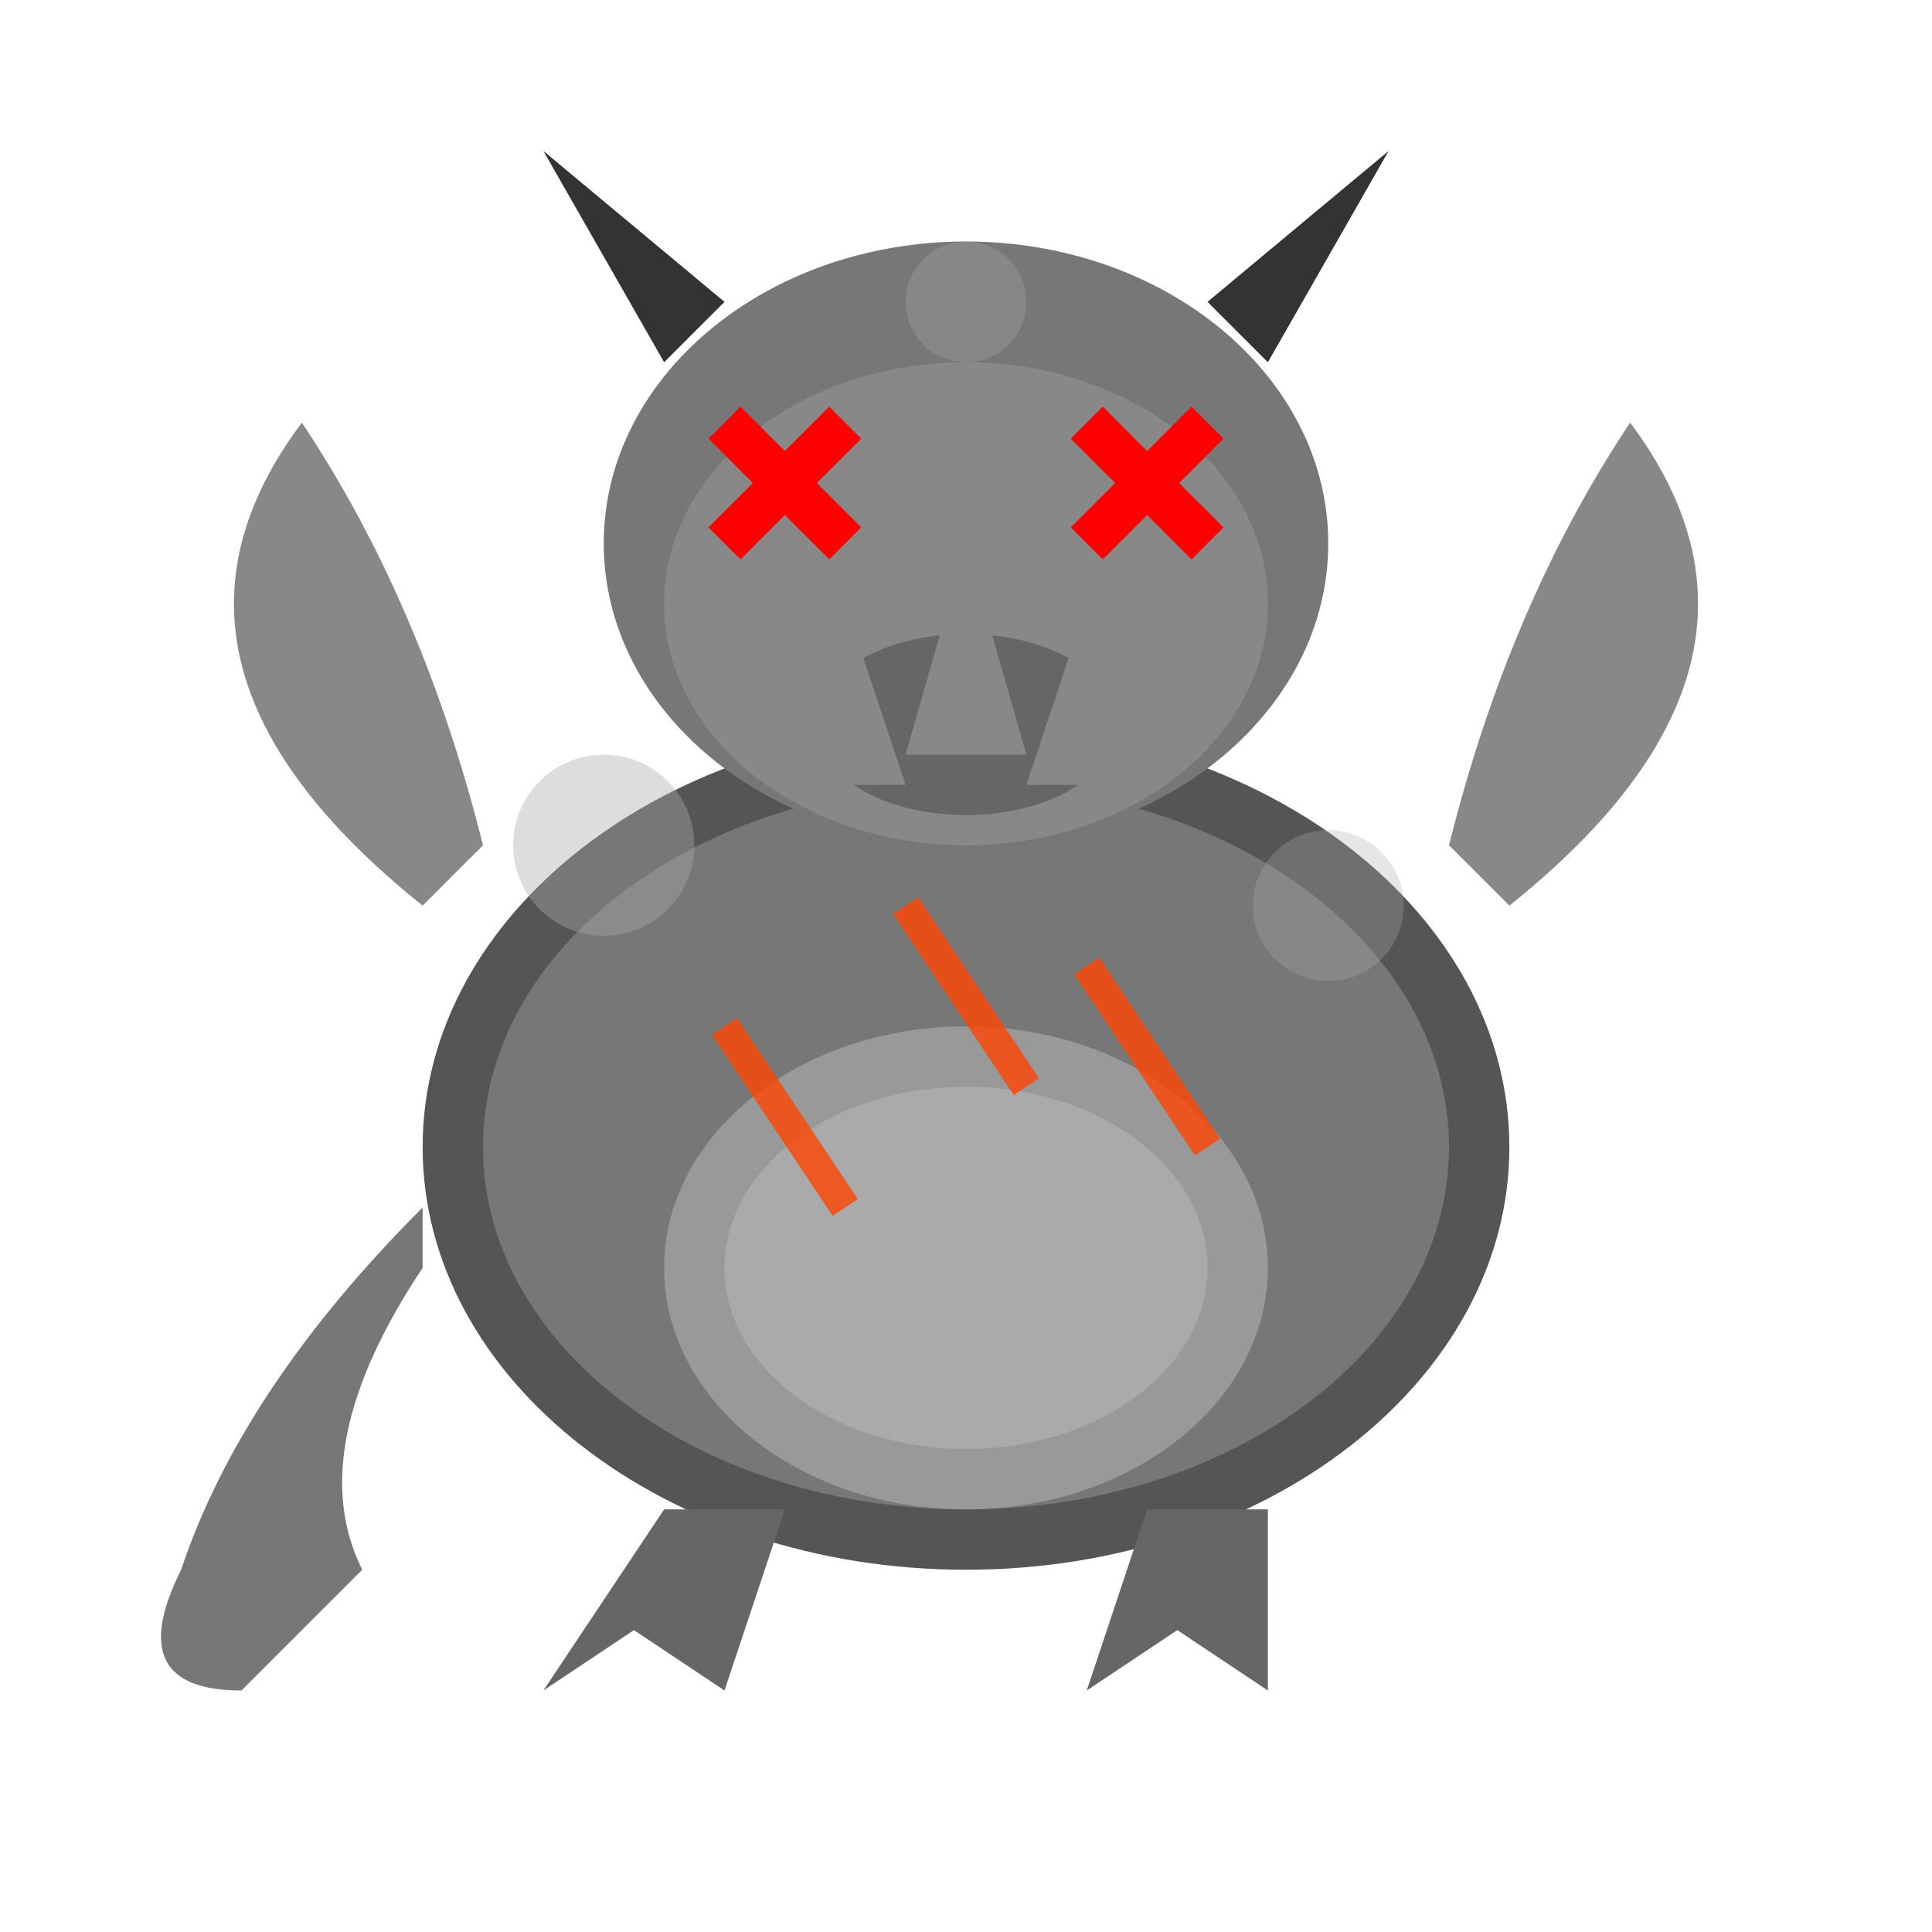
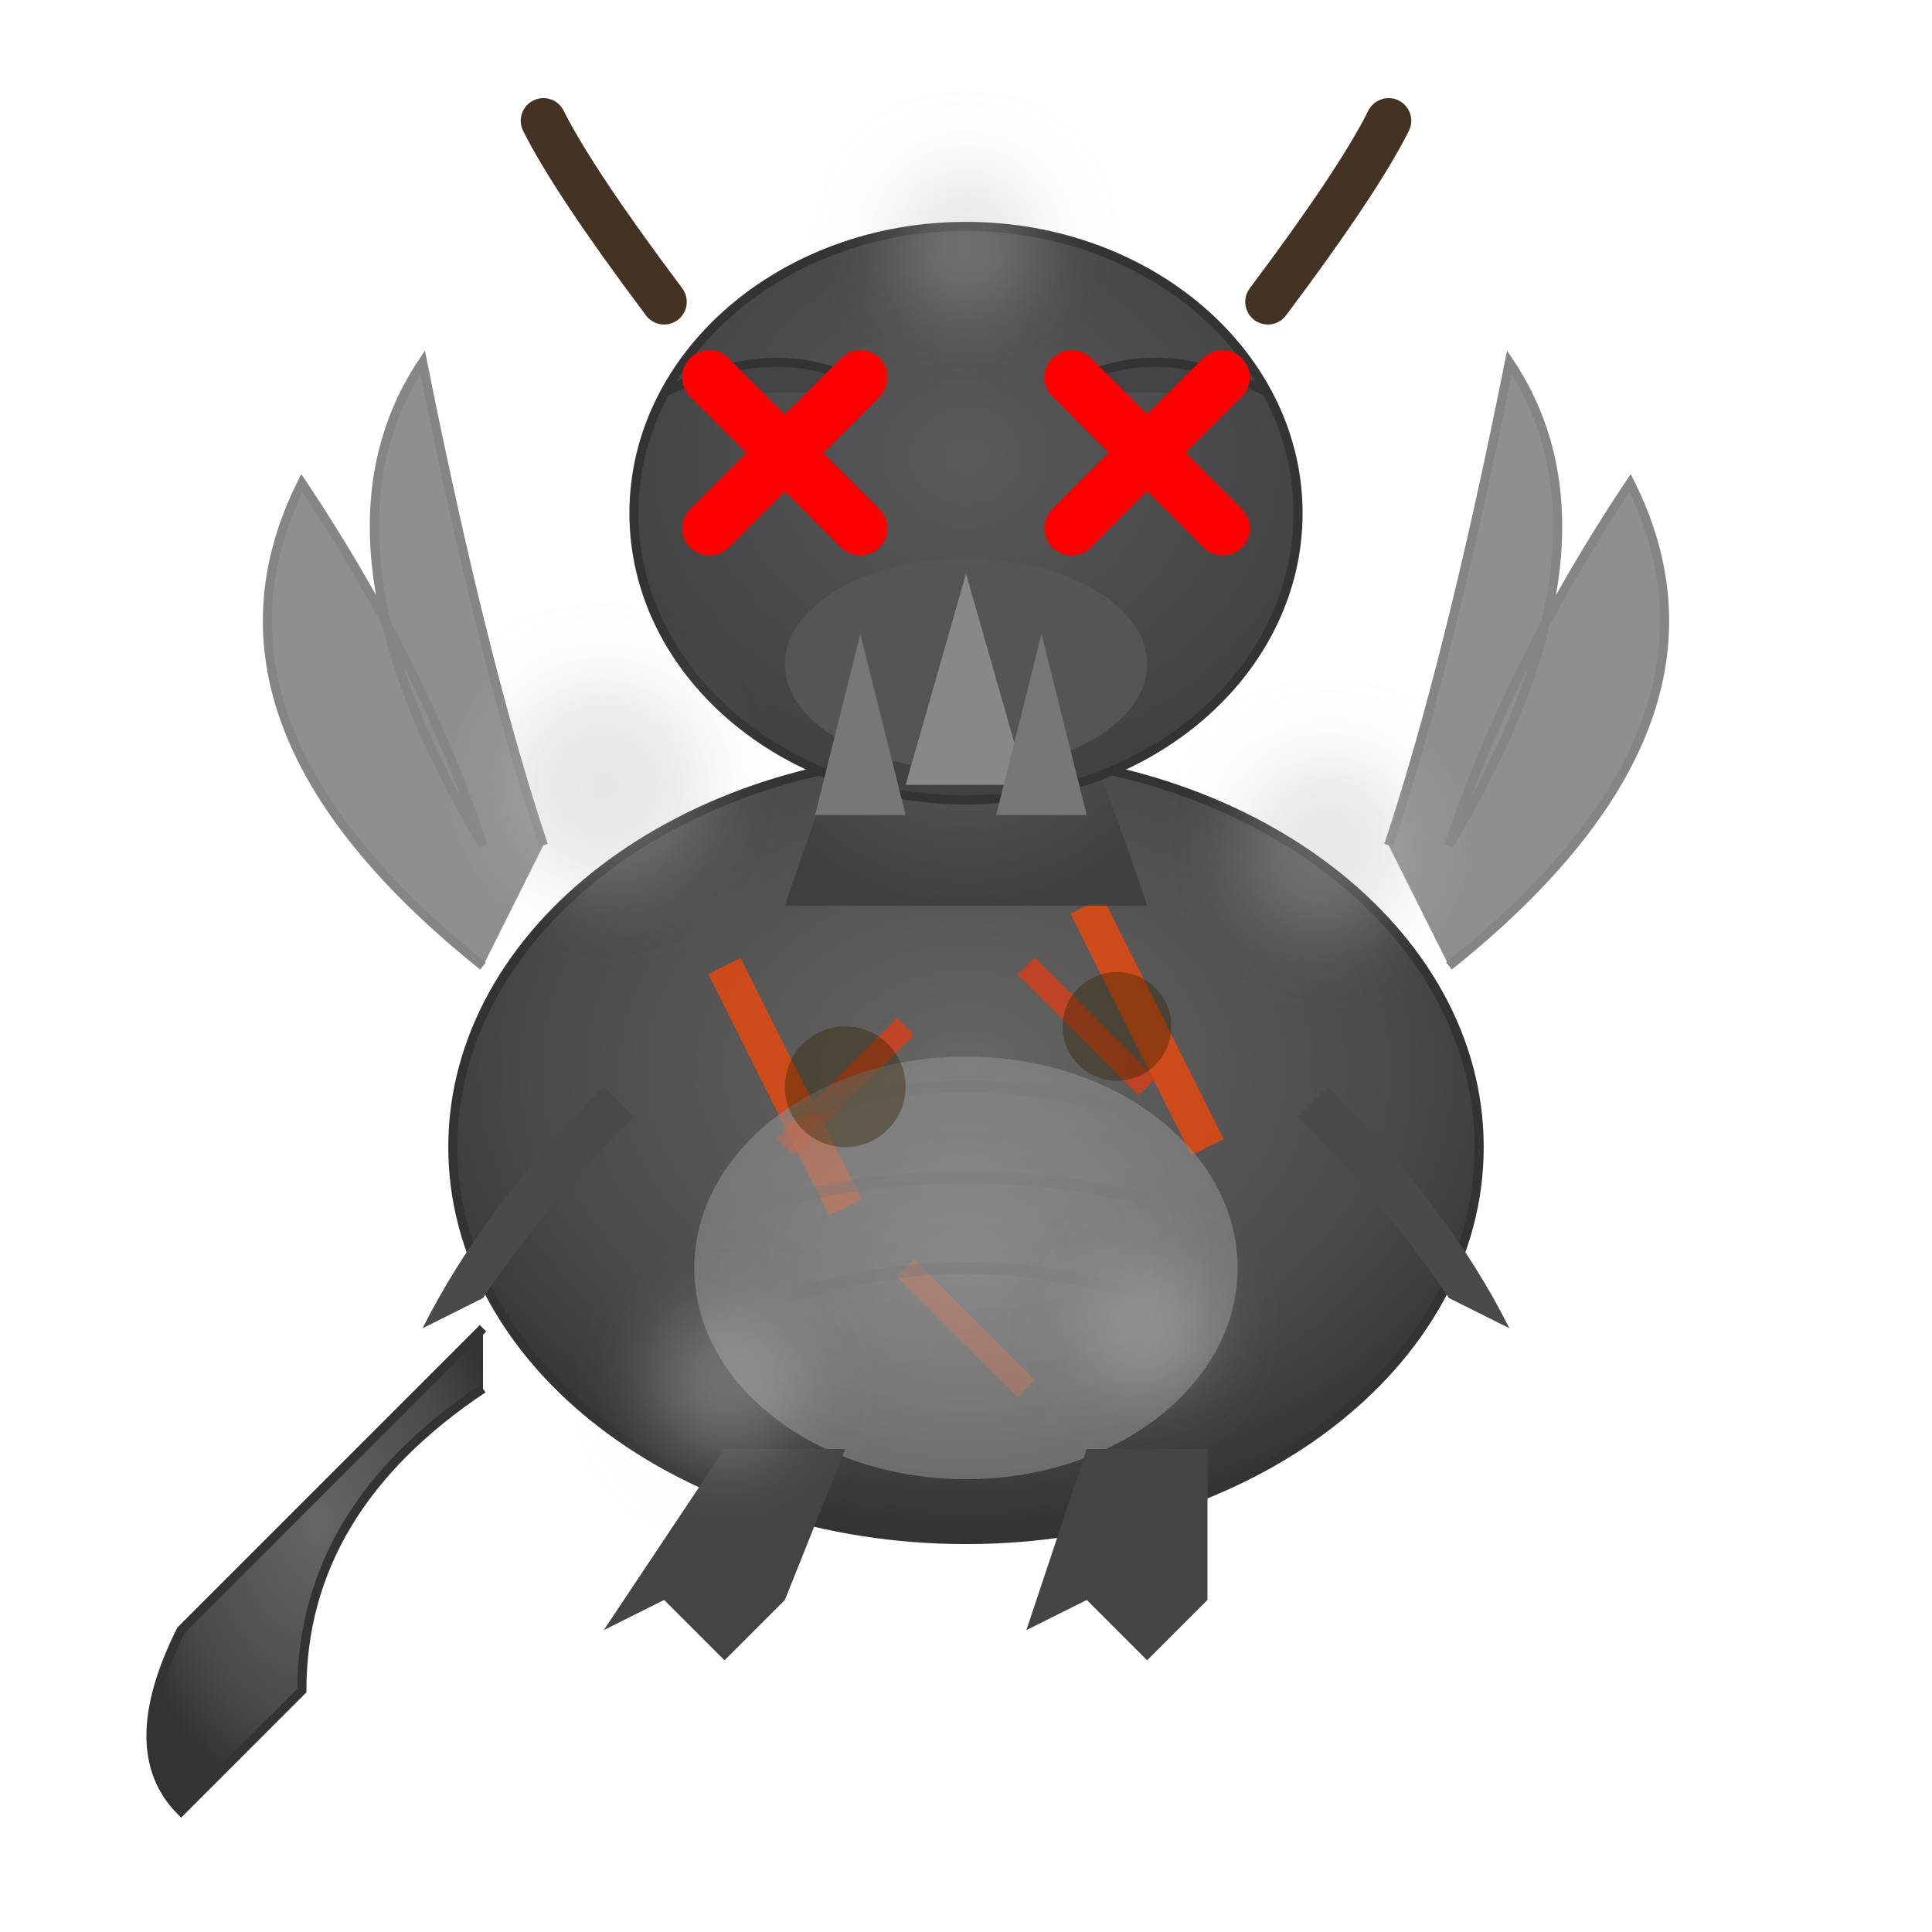
<svg xmlns="http://www.w3.org/2000/svg" viewBox="0 0 64 64">
-   <ellipse cx="32" cy="38" rx="18" ry="14" fill="#555" />
-   <ellipse cx="32" cy="38" rx="16" ry="12" fill="#777" />
-   <ellipse cx="32" cy="42" rx="10" ry="8" fill="#999" />
-   <ellipse cx="32" cy="42" rx="8" ry="6" fill="#aaa" />
-   <ellipse cx="32" cy="18" rx="12" ry="10" fill="#777" />
-   <ellipse cx="32" cy="20" rx="10" ry="8" fill="#888" />
-   <g transform="translate(26,16)" stroke="#FF0000" stroke-width="1.5" fill="none">
-     <line x1="-2" y1="-2" x2="2" y2="2" />
-     <line x1="2" y1="-2" x2="-2" y2="2" />
+   <defs>
+     <radialGradient id="bodyGradDead" cx="50%" cy="40%" r="60%">
+       <stop offset="0%" stop-color="#666" />
+       <stop offset="70%" stop-color="#4A4A4A" />
+       <stop offset="100%" stop-color="#333" />
+     </radialGradient>
+     <radialGradient id="bellyGradDead" cx="50%" cy="50%" r="60%">
+       <stop offset="0%" stop-color="#AAA" />
+       <stop offset="100%" stop-color="#888" />
+     </radialGradient>
+     <radialGradient id="headGradDead" cx="50%" cy="40%" r="60%">
+       <stop offset="0%" stop-color="#5A5A5A" />
+       <stop offset="100%" stop-color="#404040" />
+     </radialGradient>
+     <filter id="smoke">
+       <feGaussianBlur stdDeviation="1.2" />
+     </filter>
+   </defs>
+   <g opacity="0.6">
+     <path d="M16 32 Q6 24 10 16 Q14 22 16 28 Q10 18 14 12 Q16 22 18 28" fill="#444" stroke="#333" stroke-width="0.3" />
+     <path d="M48 32 Q58 24 54 16 Q50 22 48 28 Q54 18 50 12 Q48 22 46 28" fill="#444" stroke="#333" stroke-width="0.3" />
  </g>
-   <g transform="translate(38,16)" stroke="#FF0000" stroke-width="1.5" fill="none">
-     <line x1="-2" y1="-2" x2="2" y2="2" />
-     <line x1="2" y1="-2" x2="-2" y2="2" />
+   <path d="M16 44 Q10 50 6 54 Q4 58 6 60 L10 56 Q10 50 16 46" fill="url(#bodyGradDead)" stroke="#333" stroke-width="0.3" />
+   <ellipse cx="32" cy="38" rx="17" ry="13" fill="url(#bodyGradDead)" stroke="#333" stroke-width="0.3" />
+   <line x1="24" y1="32" x2="28" y2="40" stroke="#FF4400" stroke-width="1.2" opacity="0.7" />
+   <line x1="26" y1="38" x2="30" y2="34" stroke="#FF3300" stroke-width="0.8" opacity="0.6" />
+   <line x1="36" y1="30" x2="40" y2="38" stroke="#FF4400" stroke-width="1.2" opacity="0.7" />
+   <line x1="38" y1="36" x2="34" y2="32" stroke="#FF3300" stroke-width="0.8" opacity="0.6" />
+   <line x1="30" y1="42" x2="34" y2="46" stroke="#FF4400" stroke-width="0.8" opacity="0.5" />
+   <ellipse cx="32" cy="42" rx="9" ry="7" fill="url(#bellyGradDead)" opacity="0.6" />
+   <path d="M26 37 Q32 35 38 37" fill="none" stroke="#777" stroke-width="0.4" opacity="0.4" />
+   <path d="M25 40 Q32 38 39 40" fill="none" stroke="#777" stroke-width="0.4" opacity="0.4" />
+   <path d="M26 43 Q32 41 38 43" fill="none" stroke="#777" stroke-width="0.4" opacity="0.4" />
+   <path d="M26 30 Q28 24 30 20 L34 20 Q36 24 38 30" fill="url(#headGradDead)" />
+   <ellipse cx="32" cy="17" rx="11" ry="9.5" fill="url(#headGradDead)" stroke="#333" stroke-width="0.3" />
+   <path d="M22 13 Q26 11 29 13" fill="#444" stroke="#333" stroke-width="0.3" />
+   <path d="M35 13 Q38 11 42 13" fill="#444" stroke="#333" stroke-width="0.3" />
+   <g stroke="#FF0000" stroke-width="1.8" stroke-linecap="round" fill="none">
+     <line x1="23.5" y1="12.5" x2="28.5" y2="17.5" />
+     <line x1="28.5" y1="12.5" x2="23.5" y2="17.5" />
+     <line x1="35.5" y1="12.5" x2="40.5" y2="17.5" />
+     <line x1="40.5" y1="12.5" x2="35.5" y2="17.5" />
  </g>
-   <path d="M22 12 L18 5 L24 10 Z" fill="#333" />
-   <path d="M42 12 L46 5 L40 10 Z" fill="#333" />
-   <ellipse cx="32" cy="24" rx="5" ry="3" fill="#666" />
-   <path d="M14 30 Q4 22 10 14 Q14 20 16 28" fill="#555" opacity="0.7" />
-   <path d="M50 30 Q60 22 54 14 Q50 20 48 28" fill="#555" opacity="0.7" />
-   <path d="M14 40 Q8 46 6 52 Q4 56 8 56 L12 52 Q10 48 14 42" fill="#777" />
-   <polygon points="26,26 28,20 30,26" fill="#888" />
-   <polygon points="30,25 32,18 34,25" fill="#888" />
-   <polygon points="34,26 36,20 38,26" fill="#888" />
-   <line x1="24" y1="34" x2="28" y2="40" stroke="#FF4400" stroke-width="1" opacity="0.8" />
-   <line x1="36" y1="32" x2="40" y2="38" stroke="#FF4400" stroke-width="1" opacity="0.8" />
-   <line x1="30" y1="30" x2="34" y2="36" stroke="#FF4400" stroke-width="1" opacity="0.8" />
-   <path d="M22 50 L18 56 L21 54 L24 56 L26 50" fill="#666" />
-   <path d="M38 50 L36 56 L39 54 L42 56 L42 50" fill="#666" />
-   <circle cx="20" cy="28" r="3" fill="#aaa" opacity="0.4" />
-   <circle cx="44" cy="30" r="2.5" fill="#aaa" opacity="0.3" />
-   <circle cx="32" cy="10" r="2" fill="#aaa" opacity="0.3" />
+   <path d="M22 10 Q19 6 18 4" fill="none" stroke="#443322" stroke-width="1.5" stroke-linecap="round" />
+   <path d="M42 10 Q45 6 46 4" fill="none" stroke="#443322" stroke-width="1.5" stroke-linecap="round" />
+   <ellipse cx="32" cy="22" rx="6" ry="3.5" fill="#555" />
+   <polygon points="27,27 28.5,21 30,27" fill="#777" />
+   <polygon points="30,26 32,19 34,26" fill="#888" />
+   <polygon points="33,27 34.5,21 36,27" fill="#777" />
+   <path d="M20 36 Q16 40 14 44 L16 43 Q18 40 21 37" fill="#4A4A4A" />
+   <path d="M44 36 Q48 40 50 44 L48 43 Q46 40 43 37" fill="#4A4A4A" />
+   <path d="M24 48 L20 54 L22 53 L24 55 L26 53 L28 48" fill="#444" />
+   <path d="M36 48 L34 54 L36 53 L38 55 L40 53 L40 48" fill="#444" />
+   <g filter="url(#smoke)" opacity="0.35">
+     <circle cx="20" cy="26" r="3.5" fill="#BBB" />
+     <circle cx="44" cy="28" r="3" fill="#BBB" />
+     <circle cx="32" cy="8" r="2.5" fill="#BBB" />
+     <circle cx="38" cy="44" r="2" fill="#CCC" />
+     <circle cx="24" cy="46" r="2.5" fill="#CCC" />
+   </g>
+   <circle cx="28" cy="36" r="2" fill="#332200" opacity="0.4" />
+   <circle cx="37" cy="34" r="1.8" fill="#332200" opacity="0.4" />
</svg>
